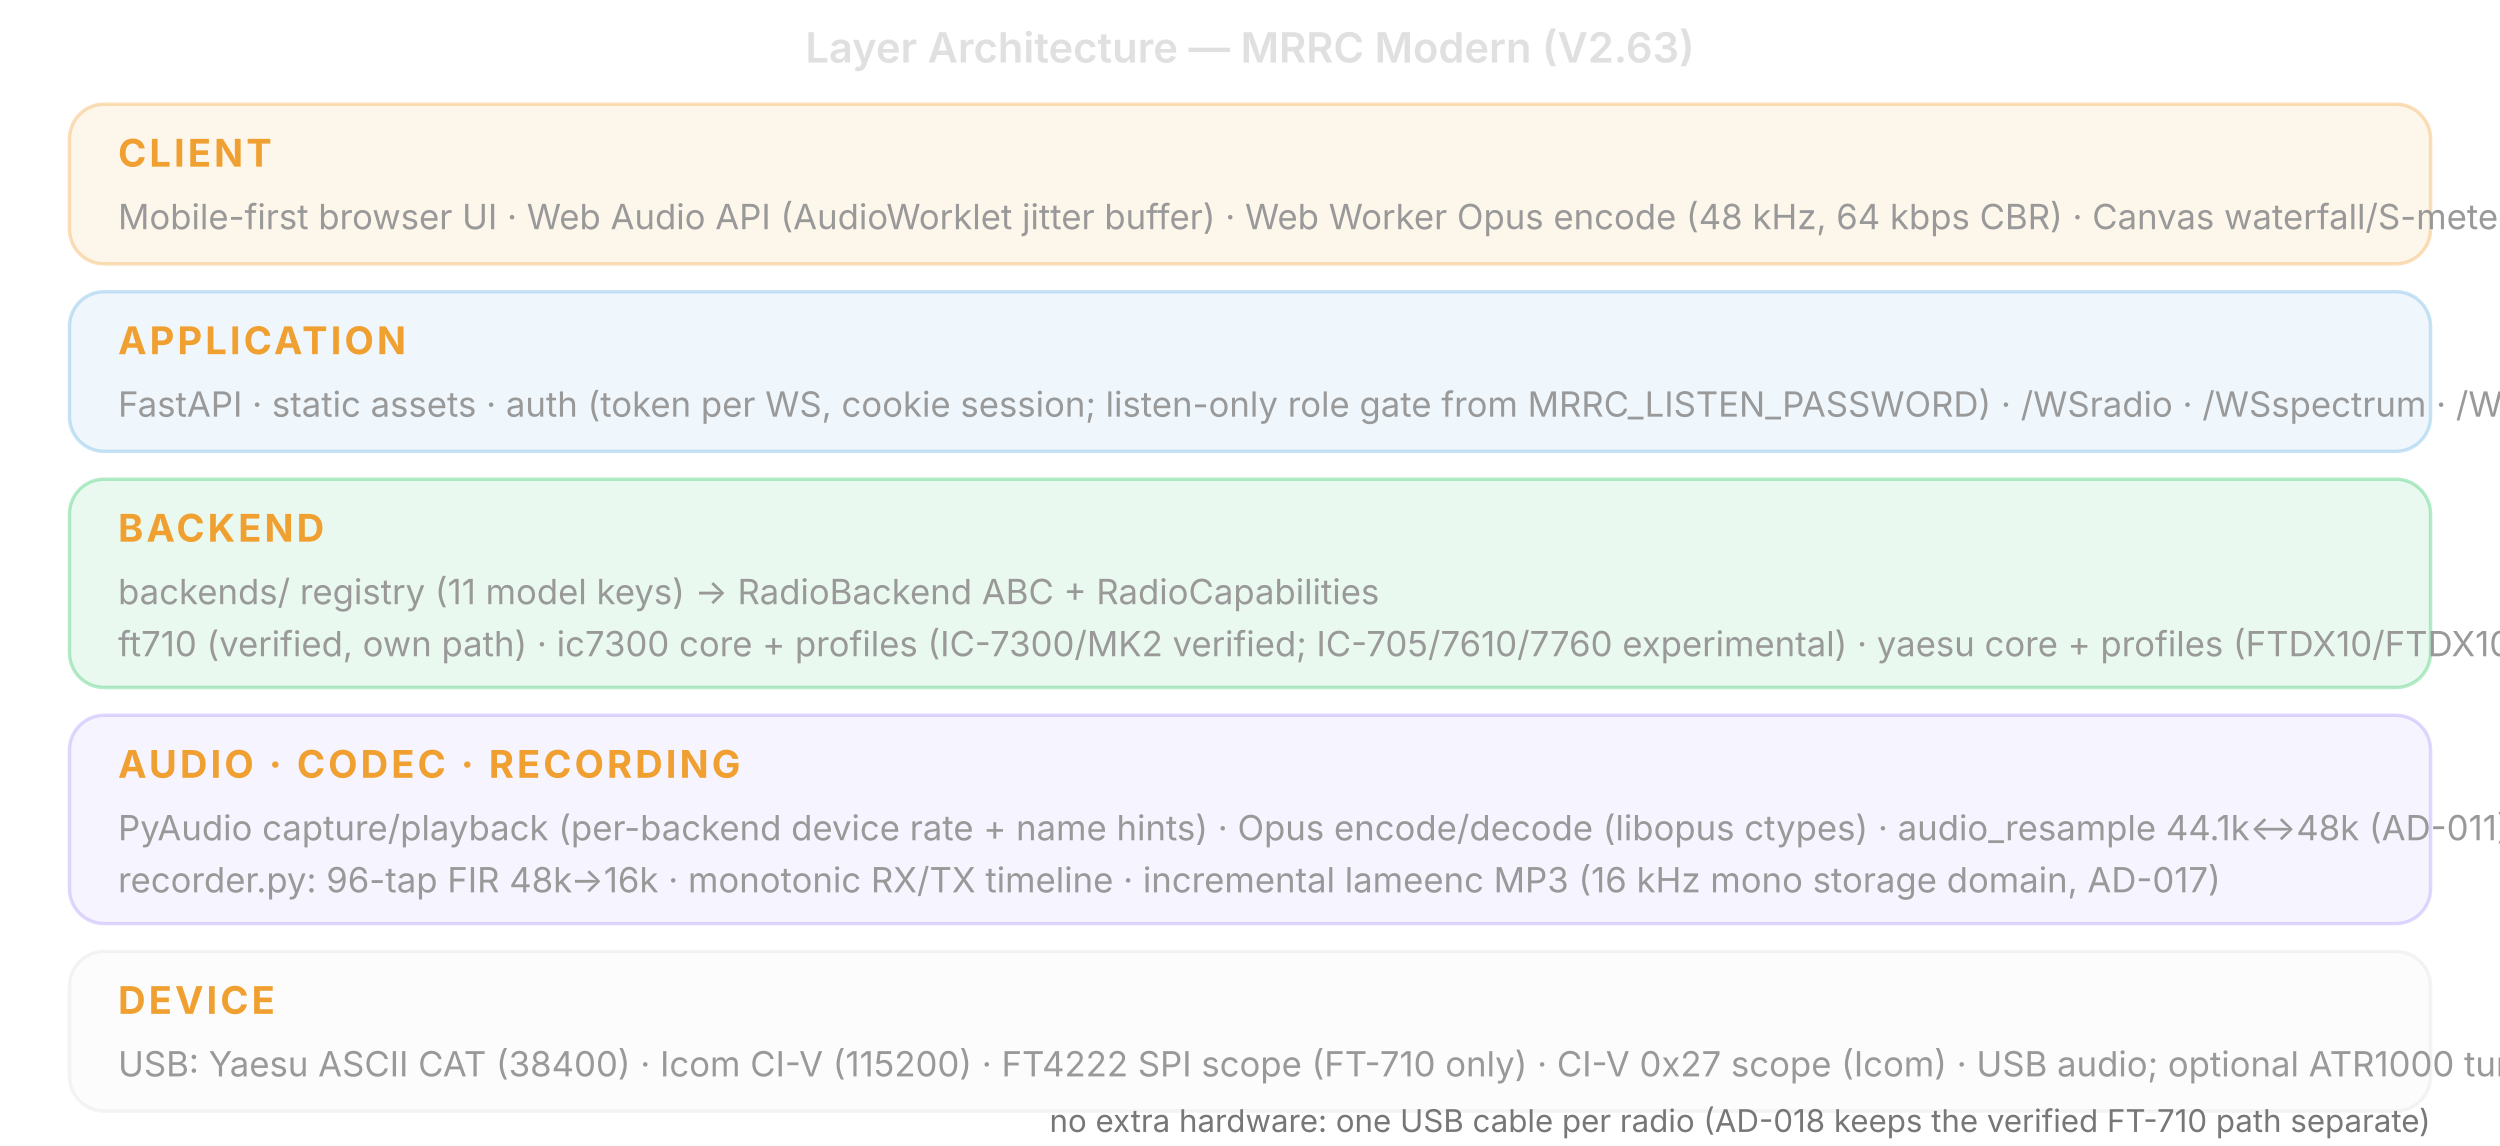
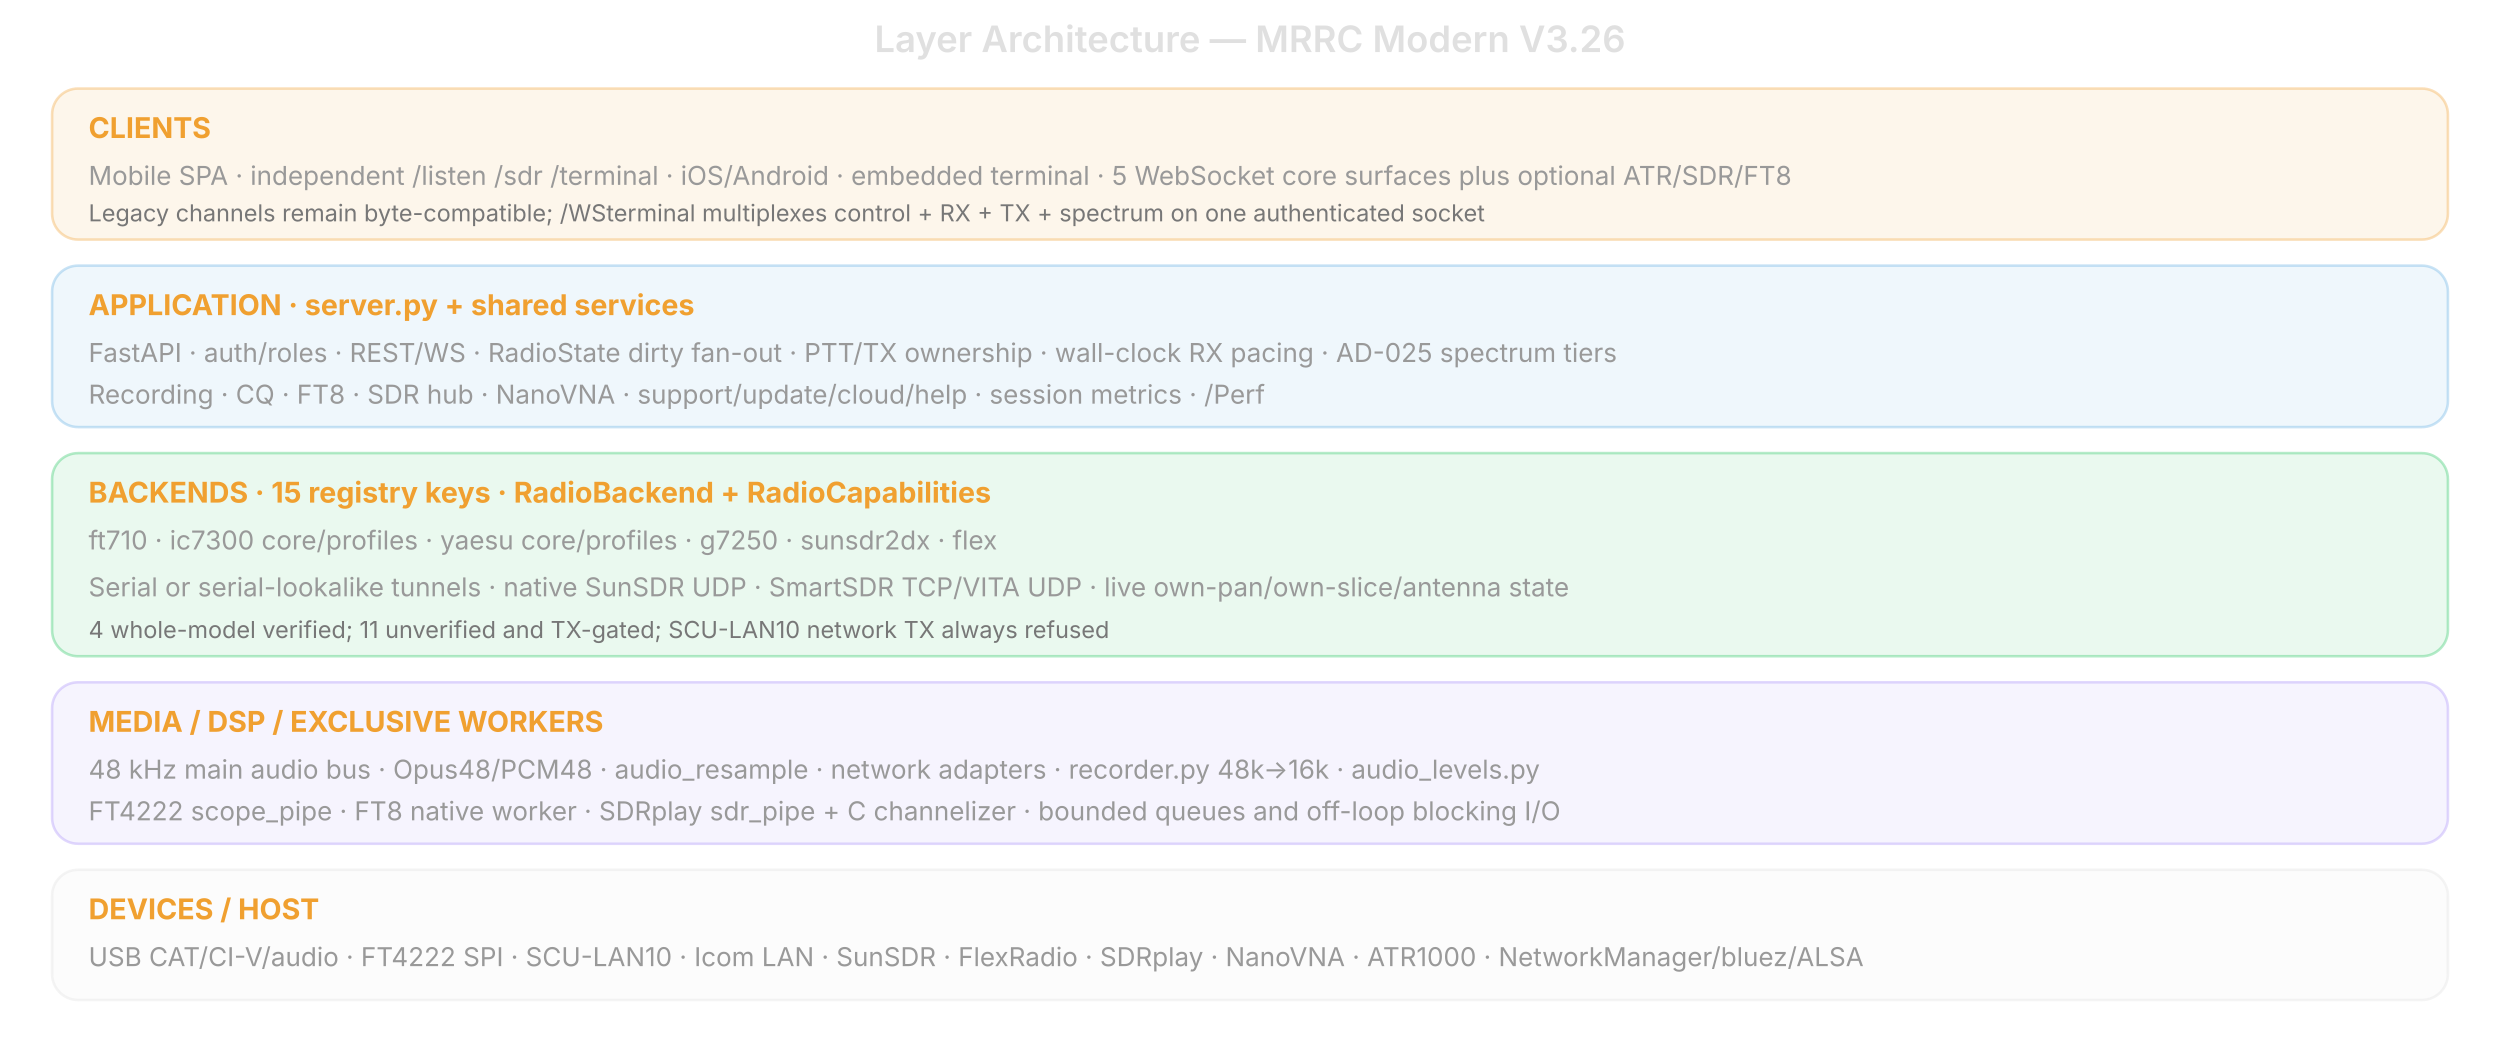
- <svg xmlns="http://www.w3.org/2000/svg" viewBox="0 0 720 330">
-   <style>text{font-family:Inter,-apple-system,sans-serif}.b{fill:#e0e0e0;font-size:12px;font-weight:600}.h{fill:#f0a030;font-size:11px;font-weight:700;letter-spacing:.08em}.m{fill:#999;font-size:10px}.s{fill:#777;font-size:9px}</style>
-   <text x="360" y="18" text-anchor="middle" class="b">Layer Architecture — MRRC Modern (V2.63)</text>
-   <rect x="20" y="30" width="680" height="46" rx="10" fill="#f0a03018" stroke="#f0a03055" />
-   <text x="34" y="48" class="h">CLIENT</text>
-   <text x="34" y="66" class="m">Mobile-first browser UI · Web Audio API (AudioWorklet jitter buffer) · Web Worker Opus encode (48 kHz, 64 kbps CBR) · Canvas waterfall/S-meter · Service Worker · 5 WebSocket channels · separate self-contained /listen page for the listen role (reuses the worklet + WASM Opus, never loads the guarded monoliths)</text>
-   <rect x="20" y="84" width="680" height="46" rx="10" fill="#5dade218" stroke="#5dade255" />
-   <text x="34" y="102" class="h">APPLICATION</text>
-   <text x="34" y="120" class="m">FastAPI · static assets · auth (token per WS, cookie session; listen-only role gate from MRRC_LISTEN_PASSWORD) · /WSradio · /WSspectrum · /WSaudioRX · /WSaudioTX · /WSatr1000 · recordings REST (list/stream/delete) · dirty-field state fan-out</text>
-   <rect x="20" y="138" width="680" height="60" rx="10" fill="#22c55e18" stroke="#22c55e55" />
-   <text x="34" y="156" class="h">BACKEND</text>
-   <text x="34" y="174" class="m">backends/ registry (11 model keys) → RadioBackend ABC + RadioCapabilities</text>
-   <text x="34" y="189" class="m">ft710 (verified, own path) · ic7300 core + profiles (IC-7300/MK2 verified; IC-705/7610/7760 experimental) · yaesu core + profiles (FTDX10/FTDX101D/FTDX101MP/FTX-1F/FT-891 experimental)</text>
-   <rect x="20" y="206" width="680" height="60" rx="10" fill="#a78bfa18" stroke="#a78bfa55" />
-   <text x="34" y="224" class="h">AUDIO · CODEC · RECORDING</text>
-   <text x="34" y="242" class="m">PyAudio capture/playback (per-backend device rate + name hints) · Opus encode/decode (libopus ctypes) · audio_resample 44.1k↔48k (AD-011)</text>
-   <text x="34" y="257" class="m">recorder.py: 96-tap FIR 48k→16k · monotonic RX/TX timeline · incremental lameenc MP3 (16 kHz mono storage domain, AD-017)</text>
-   <rect x="20" y="274" width="680" height="46" rx="10" fill="#e0e0e018" stroke="#e0e0e055" />
-   <text x="34" y="292" class="h">DEVICE</text>
-   <text x="34" y="310" class="m">USB: Yaesu ASCII CAT (38400) · Icom CI-V (115200) · FT4222 SPI scope (FT-710 only) · CI-V 0x27 scope (Icom) · USB audio; optional ATR1000 tuner over the network</text>
-   <text x="700" y="326" text-anchor="end" class="s">no extra hardware: one USB cable per radio (AD-018 keeps the verified FT-710 path separate)</text>
+ <svg xmlns="http://www.w3.org/2000/svg" viewBox="0 0 960 400">
+   <style>text{font-family:Inter,-apple-system,sans-serif}.b{fill:#e0e0e0;font-size:14px;font-weight:600}.h{fill:#f0a030;font-size:11px;font-weight:700}.m{fill:#999;font-size:10px}.s{fill:#777;font-size:9px}</style>
+   <text x="480" y="20" text-anchor="middle" class="b">Layer Architecture — MRRC Modern V3.26</text>
+   <rect x="20" y="34" width="920" height="58" rx="10" fill="#f0a03018" stroke="#f0a03055" />
+   <text x="34" y="53" class="h">CLIENTS</text>
+   <text x="34" y="71" class="m">Mobile SPA · independent /listen /sdr /terminal · iOS/Android · embedded terminal · 5 WebSocket core surfaces plus optional ATR/SDR/FT8</text>
+   <text x="34" y="85" class="s">Legacy channels remain byte-compatible; /WSterminal multiplexes control + RX + TX + spectrum on one authenticated socket</text>
+   <rect x="20" y="102" width="920" height="62" rx="10" fill="#5dade218" stroke="#5dade255" />
+   <text x="34" y="121" class="h">APPLICATION · server.py + shared services</text>
+   <text x="34" y="139" class="m">FastAPI · auth/roles · REST/WS · RadioState dirty fan-out · PTT/TX ownership · wall-clock RX pacing · AD-025 spectrum tiers</text>
+   <text x="34" y="155" class="m">Recording · CQ · FT8 · SDR hub · NanoVNA · support/update/cloud/help · session metrics · /Perf</text>
+   <rect x="20" y="174" width="920" height="78" rx="10" fill="#22c55e18" stroke="#22c55e55" />
+   <text x="34" y="193" class="h">BACKENDS · 15 registry keys · RadioBackend + RadioCapabilities</text>
+   <text x="34" y="211" class="m">ft710 · ic7300 core/profiles · yaesu core/profiles · g7250 · sunsdr2dx · flex</text>
+   <text x="34" y="229" class="m">Serial or serial-lookalike tunnels · native SunSDR UDP · SmartSDR TCP/VITA UDP · live own-pan/own-slice/antenna state</text>
+   <text x="34" y="245" class="s">4 whole-model verified; 11 unverified and TX-gated; SCU-LAN10 network TX always refused</text>
+   <rect x="20" y="262" width="920" height="62" rx="10" fill="#a78bfa18" stroke="#a78bfa55" />
+   <text x="34" y="281" class="h">MEDIA / DSP / EXCLUSIVE WORKERS</text>
+   <text x="34" y="299" class="m">48 kHz main audio bus · Opus48/PCM48 · audio_resample · network adapters · recorder.py 48k→16k · audio_levels.py</text>
+   <text x="34" y="315" class="m">FT4222 scope_pipe · FT8 native worker · SDRplay sdr_pipe + C channelizer · bounded queues and off-loop blocking I/O</text>
+   <rect x="20" y="334" width="920" height="50" rx="10" fill="#e0e0e018" stroke="#e0e0e055" />
+   <text x="34" y="353" class="h">DEVICES / HOST</text>
+   <text x="34" y="371" class="m">USB CAT/CI-V/audio · FT4222 SPI · SCU-LAN10 · Icom LAN · SunSDR · FlexRadio · SDRplay · NanoVNA · ATR1000 · NetworkManager/bluez/ALSA</text>
</svg>
